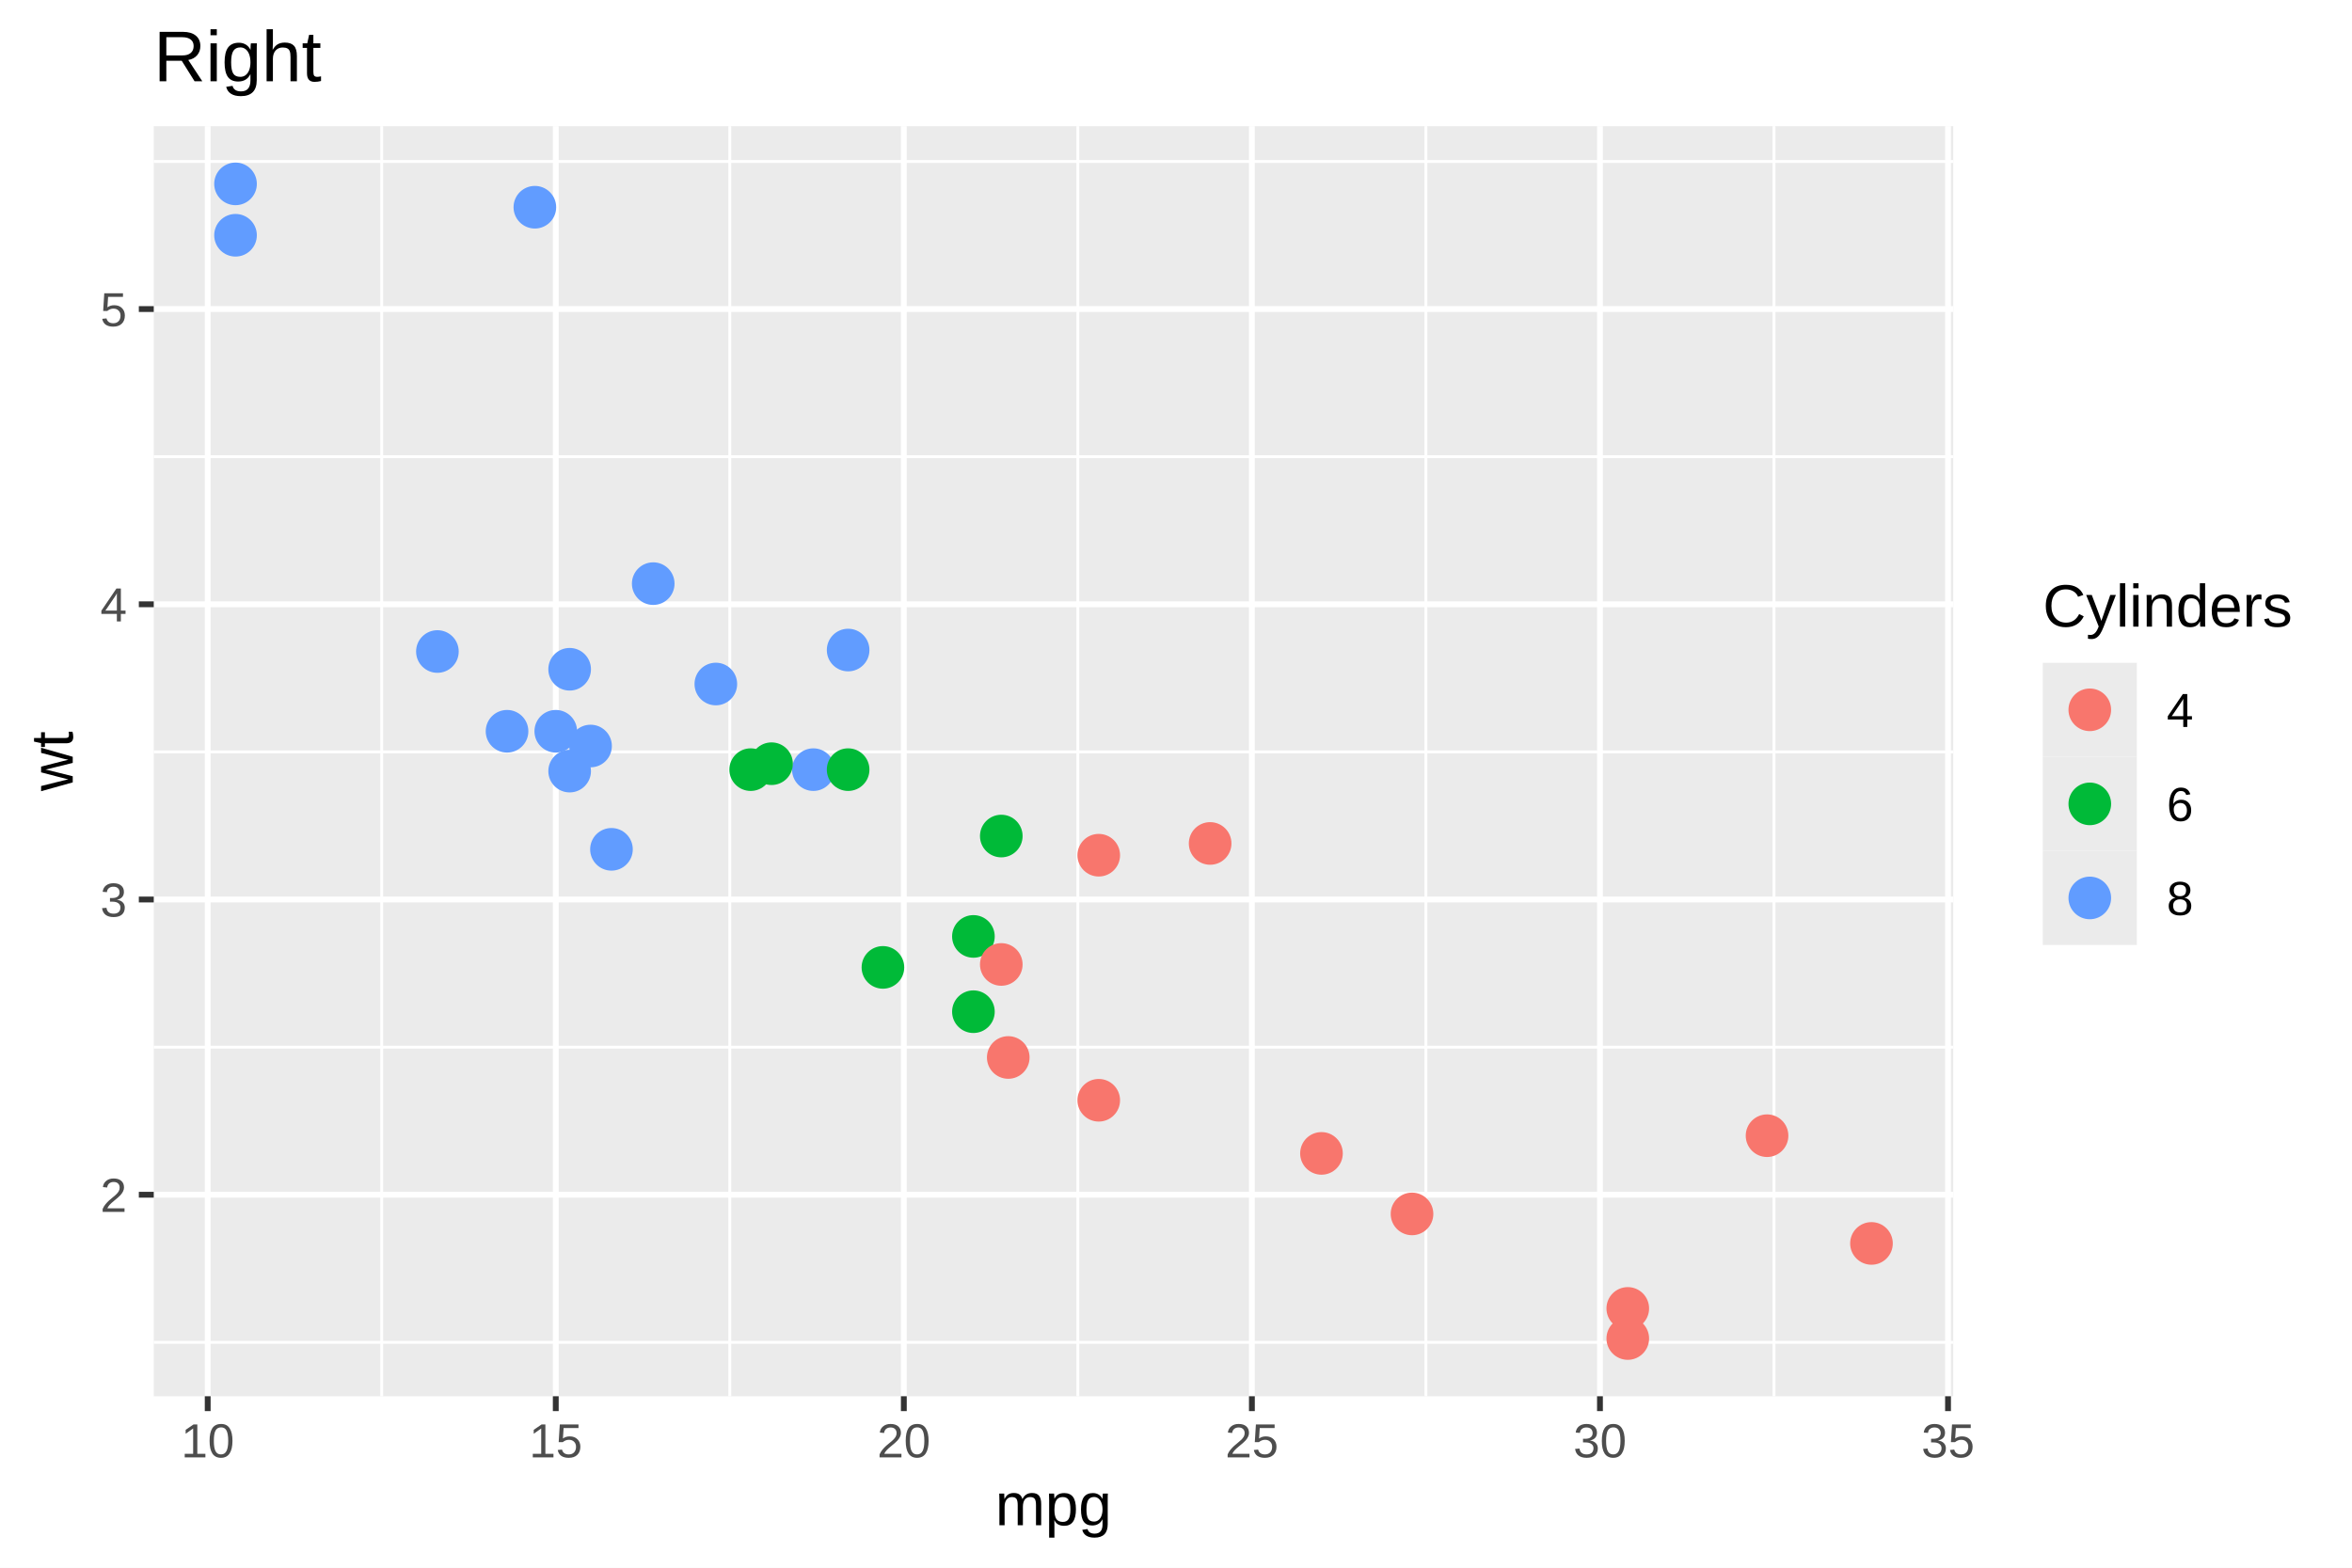
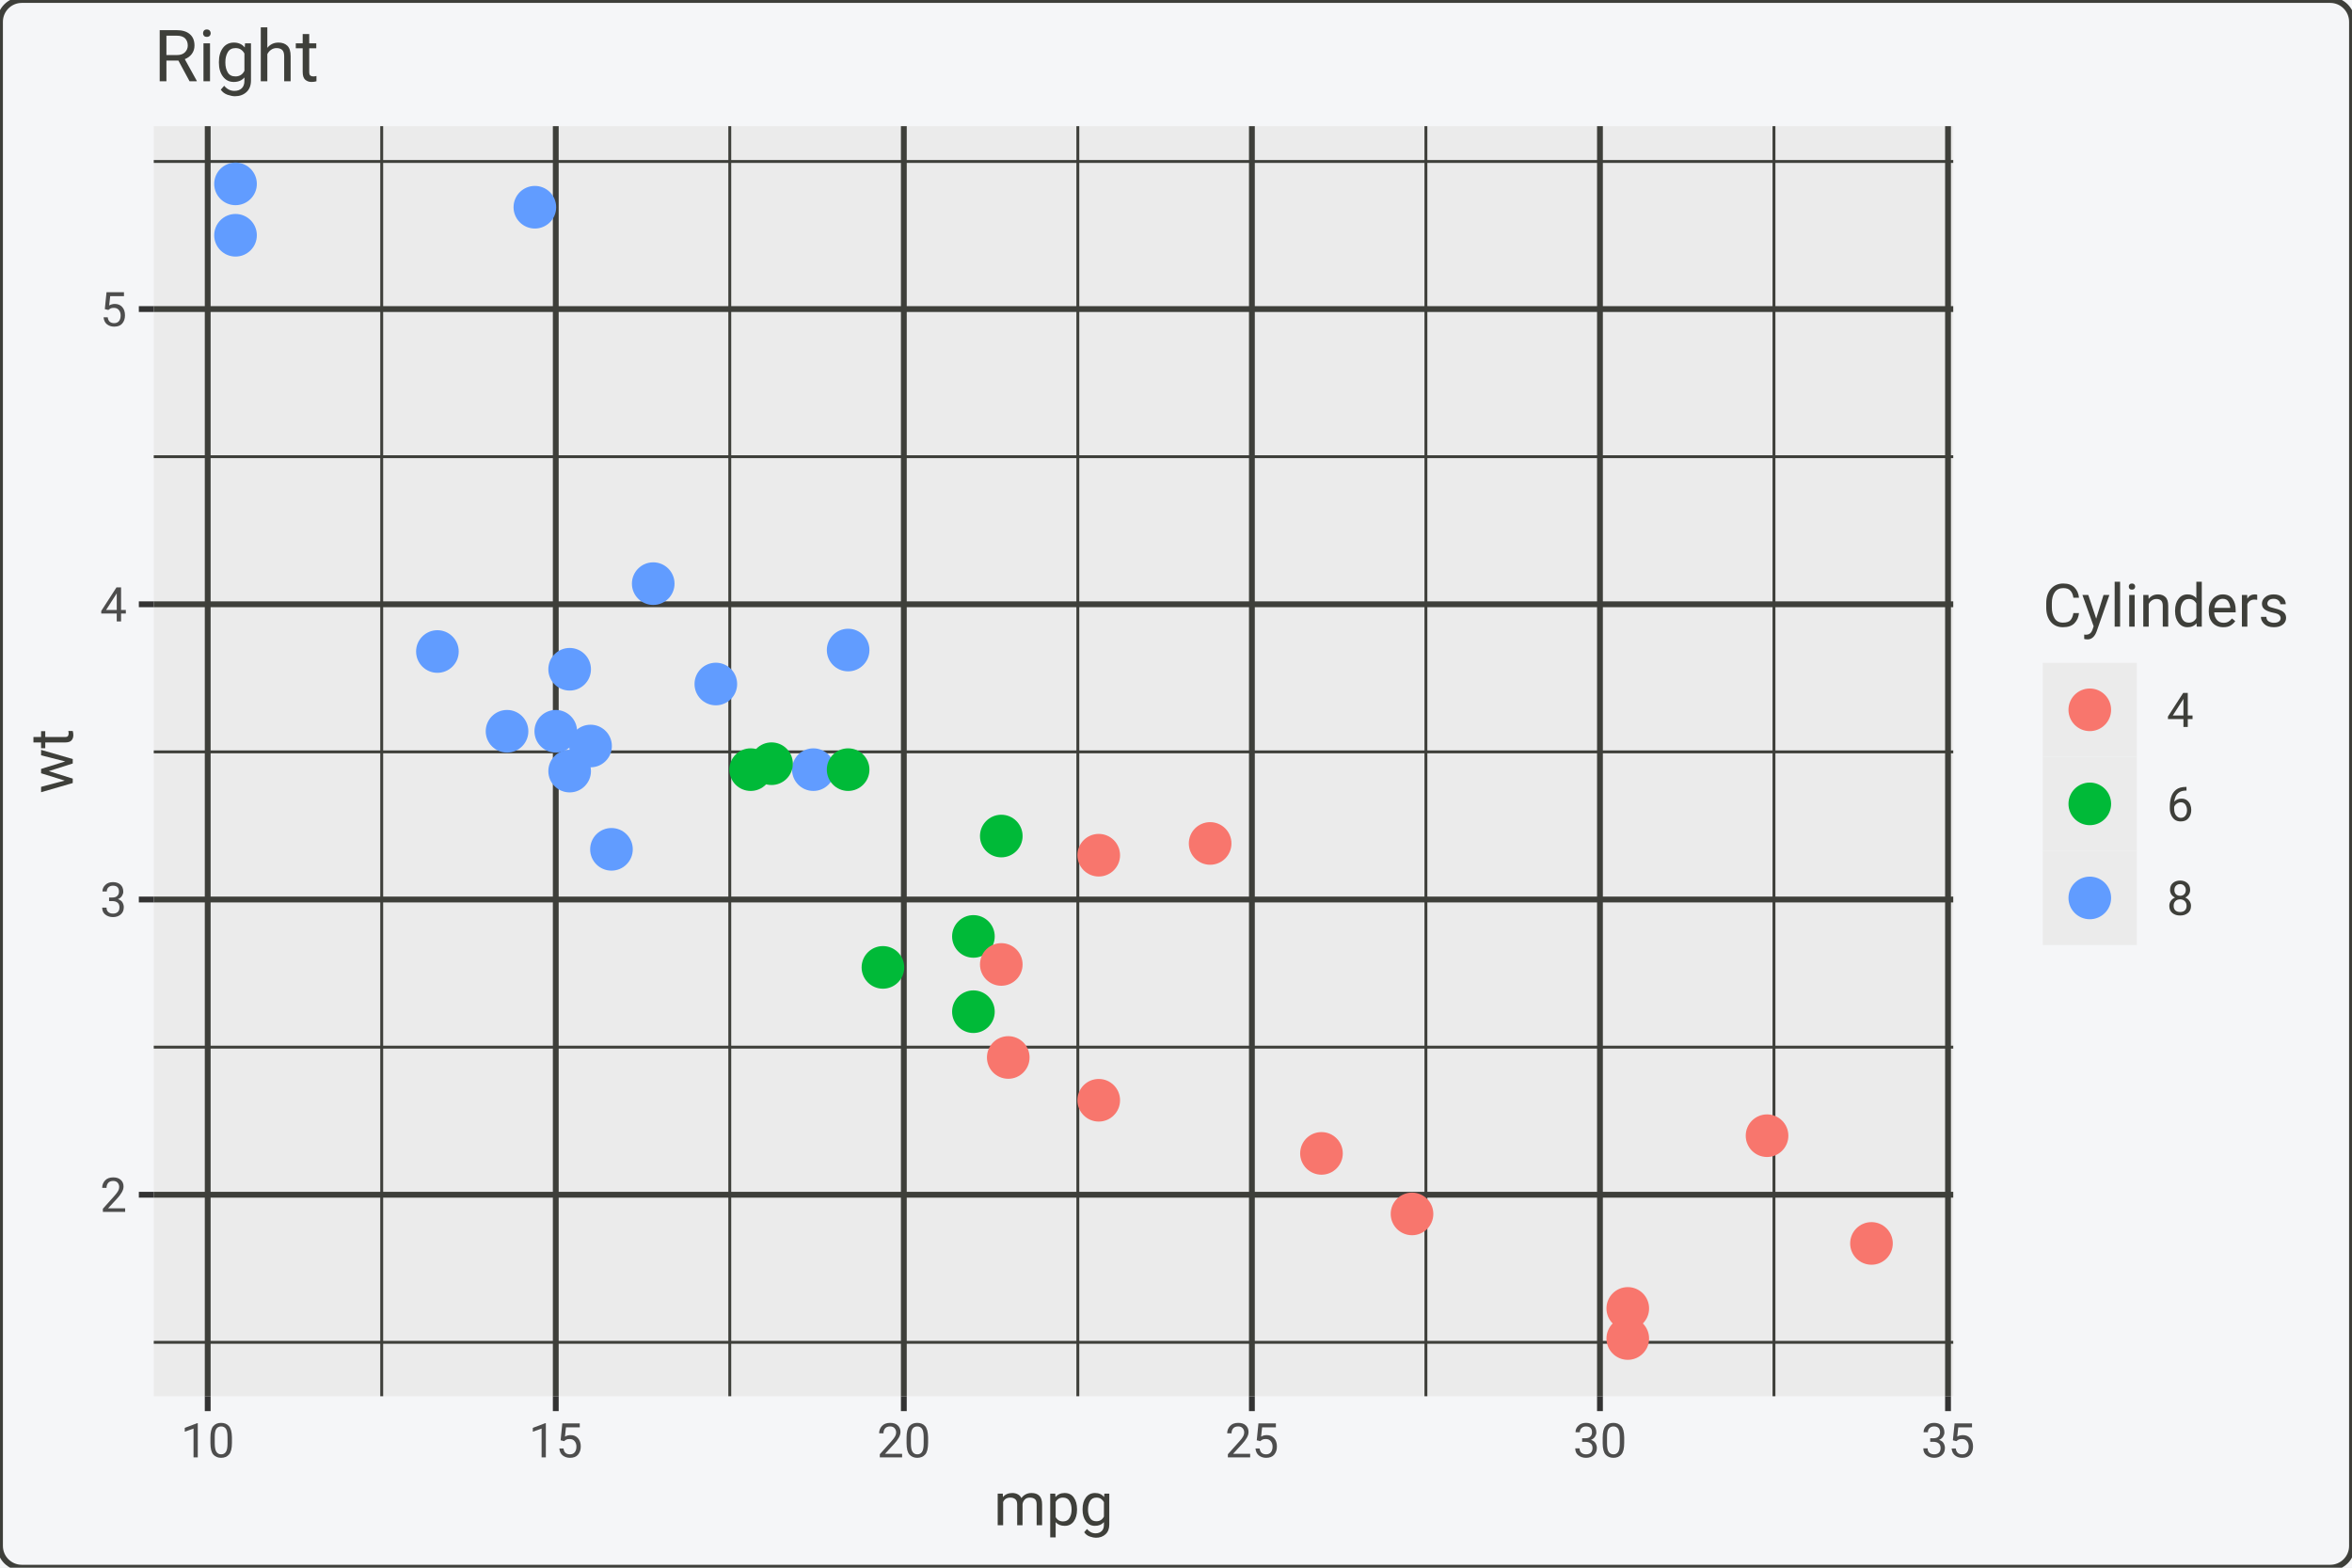
<svg xmlns="http://www.w3.org/2000/svg" width="432.00pt" height="288.00pt" viewBox="0 0 432.00 288.00">
  <g class="svglite">
    <defs>
      <style type="text/css">
-     .svglite line, .svglite polyline, .svglite polygon, .svglite path, .svglite rect, .svglite circle {
+     /* theme-aware-processed */
+     .svglite line, .svglite polyline, .svglite polygon, .svglite path, .svglite circle {
      fill: none;
-       stroke: #000000;
+       stroke: #3E3F3A;
+       stroke-linecap: round;
+       stroke-linejoin: round;
+       stroke-miterlimit: 10.00;
+     }
+     .svglite &gt; g &gt; rect {
+       fill: none;
+       stroke: #3E3F3A;
      stroke-linecap: round;
      stroke-linejoin: round;
      stroke-miterlimit: 10.00;
    }
    .svglite text {
      white-space: pre;
+       fill: #3E3F3A;
    }
    .svglite g.glyphgroup path {
      fill: inherit;
      stroke: none;
    }
  </style>
    </defs>
-     <rect width="100%" height="100%" style="stroke: none; fill: none;" />
+     <rect class="svg-bg" width="100%" height="100%" style="stroke: none; fill: #F5F6F8;" />
    <defs>
      <clipPath id="cpMC4wMHw0MzIuMDB8MC4wMHwyODguMDA=">
        <rect x="0.00" y="0.00" width="432.00" height="288.00" />
      </clipPath>
    </defs>
    <g clip-path="url(#cpMC4wMHw0MzIuMDB8MC4wMHwyODguMDA=)">
-       <rect x="0" y="0.00" width="432.00" height="288.00" style="stroke-width: 1.07; stroke: #FFFFFF; fill: #FFFFFF;" />
+       <rect rx="4" x="0" y="0.00" width="432.00" height="288.00" style="stroke-width: 1.07; stroke: #3E3F3A; fill: #F5F6F8;" />
    </g>
    <defs>
      <clipPath id="cpMjguMjR8MzU4Ljc2fDIzLjE4fDI1Ni41MA==">
        <rect x="28.24" y="23.18" width="330.52" height="233.33" />
      </clipPath>
    </defs>
    <g clip-path="url(#cpMjguMjR8MzU4Ljc2fDIzLjE4fDI1Ni41MA==)">
      <rect x="28.24" y="23.18" width="330.52" height="233.33" style="stroke-width: 1.07; stroke: none; fill: #EBEBEB;" />
-       <polyline points="28.24,246.60 358.76,246.60 " style="stroke-width: 0.53; stroke: #FFFFFF; stroke-linecap: butt;" />
-       <polyline points="28.24,192.37 358.76,192.37 " style="stroke-width: 0.53; stroke: #FFFFFF; stroke-linecap: butt;" />
-       <polyline points="28.24,138.13 358.76,138.13 " style="stroke-width: 0.53; stroke: #FFFFFF; stroke-linecap: butt;" />
-       <polyline points="28.24,83.90 358.76,83.90 " style="stroke-width: 0.53; stroke: #FFFFFF; stroke-linecap: butt;" />
-       <polyline points="28.24,29.66 358.76,29.66 " style="stroke-width: 0.53; stroke: #FFFFFF; stroke-linecap: butt;" />
-       <polyline points="70.11,256.50 70.11,23.18 " style="stroke-width: 0.53; stroke: #FFFFFF; stroke-linecap: butt;" />
-       <polyline points="134.04,256.50 134.04,23.18 " style="stroke-width: 0.53; stroke: #FFFFFF; stroke-linecap: butt;" />
-       <polyline points="197.97,256.50 197.97,23.18 " style="stroke-width: 0.53; stroke: #FFFFFF; stroke-linecap: butt;" />
-       <polyline points="261.90,256.50 261.90,23.18 " style="stroke-width: 0.53; stroke: #FFFFFF; stroke-linecap: butt;" />
-       <polyline points="325.83,256.50 325.83,23.18 " style="stroke-width: 0.53; stroke: #FFFFFF; stroke-linecap: butt;" />
-       <polyline points="28.24,219.49 358.76,219.49 " style="stroke-width: 1.07; stroke: #FFFFFF; stroke-linecap: butt;" />
-       <polyline points="28.24,165.25 358.76,165.25 " style="stroke-width: 1.07; stroke: #FFFFFF; stroke-linecap: butt;" />
-       <polyline points="28.24,111.01 358.76,111.01 " style="stroke-width: 1.07; stroke: #FFFFFF; stroke-linecap: butt;" />
-       <polyline points="28.24,56.78 358.76,56.78 " style="stroke-width: 1.07; stroke: #FFFFFF; stroke-linecap: butt;" />
-       <polyline points="38.15,256.50 38.15,23.18 " style="stroke-width: 1.07; stroke: #FFFFFF; stroke-linecap: butt;" />
-       <polyline points="102.08,256.50 102.08,23.18 " style="stroke-width: 1.07; stroke: #FFFFFF; stroke-linecap: butt;" />
-       <polyline points="166.01,256.50 166.01,23.18 " style="stroke-width: 1.07; stroke: #FFFFFF; stroke-linecap: butt;" />
-       <polyline points="229.94,256.50 229.94,23.18 " style="stroke-width: 1.07; stroke: #FFFFFF; stroke-linecap: butt;" />
-       <polyline points="293.87,256.50 293.87,23.18 " style="stroke-width: 1.07; stroke: #FFFFFF; stroke-linecap: butt;" />
-       <polyline points="357.80,256.50 357.80,23.18 " style="stroke-width: 1.07; stroke: #FFFFFF; stroke-linecap: butt;" />
+       <polyline points="28.24,246.60 358.76,246.60 " style="stroke-width: 0.53; stroke: #3E3F3A; stroke-linecap: butt;" />
+       <polyline points="28.24,192.37 358.76,192.37 " style="stroke-width: 0.53; stroke: #3E3F3A; stroke-linecap: butt;" />
+       <polyline points="28.24,138.13 358.76,138.13 " style="stroke-width: 0.53; stroke: #3E3F3A; stroke-linecap: butt;" />
+       <polyline points="28.24,83.90 358.76,83.90 " style="stroke-width: 0.53; stroke: #3E3F3A; stroke-linecap: butt;" />
+       <polyline points="28.24,29.66 358.76,29.66 " style="stroke-width: 0.53; stroke: #3E3F3A; stroke-linecap: butt;" />
+       <polyline points="70.11,256.50 70.11,23.18 " style="stroke-width: 0.53; stroke: #3E3F3A; stroke-linecap: butt;" />
+       <polyline points="134.04,256.50 134.04,23.18 " style="stroke-width: 0.53; stroke: #3E3F3A; stroke-linecap: butt;" />
+       <polyline points="197.97,256.50 197.97,23.18 " style="stroke-width: 0.53; stroke: #3E3F3A; stroke-linecap: butt;" />
+       <polyline points="261.90,256.50 261.90,23.18 " style="stroke-width: 0.53; stroke: #3E3F3A; stroke-linecap: butt;" />
+       <polyline points="325.83,256.50 325.83,23.18 " style="stroke-width: 0.53; stroke: #3E3F3A; stroke-linecap: butt;" />
+       <polyline points="28.24,219.49 358.76,219.49 " style="stroke-width: 1.07; stroke: #3E3F3A; stroke-linecap: butt;" />
+       <polyline points="28.24,165.25 358.76,165.25 " style="stroke-width: 1.07; stroke: #3E3F3A; stroke-linecap: butt;" />
+       <polyline points="28.24,111.01 358.76,111.01 " style="stroke-width: 1.07; stroke: #3E3F3A; stroke-linecap: butt;" />
+       <polyline points="28.24,56.78 358.76,56.78 " style="stroke-width: 1.07; stroke: #3E3F3A; stroke-linecap: butt;" />
+       <polyline points="38.15,256.50 38.15,23.18 " style="stroke-width: 1.07; stroke: #3E3F3A; stroke-linecap: butt;" />
+       <polyline points="102.08,256.50 102.08,23.18 " style="stroke-width: 1.07; stroke: #3E3F3A; stroke-linecap: butt;" />
+       <polyline points="166.01,256.50 166.01,23.18 " style="stroke-width: 1.07; stroke: #3E3F3A; stroke-linecap: butt;" />
+       <polyline points="229.94,256.50 229.94,23.18 " style="stroke-width: 1.07; stroke: #3E3F3A; stroke-linecap: butt;" />
+       <polyline points="293.87,256.50 293.87,23.18 " style="stroke-width: 1.07; stroke: #3E3F3A; stroke-linecap: butt;" />
+       <polyline points="357.80,256.50 357.80,23.18 " style="stroke-width: 1.07; stroke: #3E3F3A; stroke-linecap: butt;" />
      <circle cx="178.79" cy="185.86" r="3.56" style="stroke-width: 0.71; stroke: #00BA38; fill: #00BA38;" />
      <circle cx="178.79" cy="172.03" r="3.56" style="stroke-width: 0.71; stroke: #00BA38; fill: #00BA38;" />
      <circle cx="201.81" cy="202.13" r="3.56" style="stroke-width: 0.71; stroke: #F8766D; fill: #F8766D;" />
      <circle cx="183.91" cy="153.59" r="3.56" style="stroke-width: 0.71; stroke: #00BA38; fill: #00BA38;" />
      <circle cx="149.39" cy="141.39" r="3.56" style="stroke-width: 0.71; stroke: #619CFF; fill: #619CFF;" />
      <circle cx="141.71" cy="140.30" r="3.56" style="stroke-width: 0.71; stroke: #00BA38; fill: #00BA38;" />
      <circle cx="93.13" cy="134.34" r="3.56" style="stroke-width: 0.71; stroke: #619CFF; fill: #619CFF;" />
      <circle cx="222.27" cy="154.95" r="3.56" style="stroke-width: 0.71; stroke: #F8766D; fill: #F8766D;" />
      <circle cx="201.81" cy="157.11" r="3.56" style="stroke-width: 0.71; stroke: #F8766D; fill: #F8766D;" />
      <circle cx="155.78" cy="141.39" r="3.56" style="stroke-width: 0.71; stroke: #00BA38; fill: #00BA38;" />
      <circle cx="137.88" cy="141.39" r="3.56" style="stroke-width: 0.71; stroke: #00BA38; fill: #00BA38;" />
      <circle cx="119.98" cy="107.22" r="3.56" style="stroke-width: 0.71; stroke: #619CFF; fill: #619CFF;" />
      <circle cx="131.48" cy="125.66" r="3.56" style="stroke-width: 0.71; stroke: #619CFF; fill: #619CFF;" />
      <circle cx="104.63" cy="122.95" r="3.56" style="stroke-width: 0.71; stroke: #619CFF; fill: #619CFF;" />
      <circle cx="43.26" cy="43.22" r="3.56" style="stroke-width: 0.71; stroke: #619CFF; fill: #619CFF;" />
      <circle cx="43.26" cy="33.78" r="3.56" style="stroke-width: 0.71; stroke: #619CFF; fill: #619CFF;" />
      <circle cx="98.24" cy="38.07" r="3.56" style="stroke-width: 0.71; stroke: #619CFF; fill: #619CFF;" />
      <circle cx="324.56" cy="208.64" r="3.56" style="stroke-width: 0.71; stroke: #F8766D; fill: #F8766D;" />
      <circle cx="298.98" cy="240.37" r="3.56" style="stroke-width: 0.71; stroke: #F8766D; fill: #F8766D;" />
      <circle cx="343.74" cy="228.43" r="3.56" style="stroke-width: 0.71; stroke: #F8766D; fill: #F8766D;" />
      <circle cx="185.19" cy="194.27" r="3.56" style="stroke-width: 0.71; stroke: #F8766D; fill: #F8766D;" />
      <circle cx="108.47" cy="137.05" r="3.56" style="stroke-width: 0.71; stroke: #619CFF; fill: #619CFF;" />
      <circle cx="104.63" cy="141.66" r="3.56" style="stroke-width: 0.71; stroke: #619CFF; fill: #619CFF;" />
      <circle cx="80.34" cy="119.69" r="3.56" style="stroke-width: 0.71; stroke: #619CFF; fill: #619CFF;" />
      <circle cx="155.78" cy="119.42" r="3.56" style="stroke-width: 0.71; stroke: #619CFF; fill: #619CFF;" />
      <circle cx="259.35" cy="223.01" r="3.56" style="stroke-width: 0.71; stroke: #F8766D; fill: #F8766D;" />
      <circle cx="242.72" cy="211.89" r="3.56" style="stroke-width: 0.71; stroke: #F8766D; fill: #F8766D;" />
      <circle cx="298.98" cy="245.90" r="3.56" style="stroke-width: 0.71; stroke: #F8766D; fill: #F8766D;" />
      <circle cx="112.31" cy="156.03" r="3.56" style="stroke-width: 0.71; stroke: #619CFF; fill: #619CFF;" />
      <circle cx="162.17" cy="177.72" r="3.56" style="stroke-width: 0.71; stroke: #00BA38; fill: #00BA38;" />
      <circle cx="102.08" cy="134.34" r="3.56" style="stroke-width: 0.71; stroke: #619CFF; fill: #619CFF;" />
      <circle cx="183.91" cy="177.18" r="3.56" style="stroke-width: 0.71; stroke: #F8766D; fill: #F8766D;" />
    </g>
    <g clip-path="url(#cpMC4wMHw0MzIuMDB8MC4wMHwyODguMDA=)">
-       <text x="23.31" y="222.64" text-anchor="end" style="font-size: 8.80px;fill: #4D4D4D; font-family: &quot;Arial&quot;;" textLength="4.89px" lengthAdjust="spacingAndGlyphs">2</text>
-       <text x="23.31" y="168.40" text-anchor="end" style="font-size: 8.80px;fill: #4D4D4D; font-family: &quot;Arial&quot;;" textLength="4.89px" lengthAdjust="spacingAndGlyphs">3</text>
-       <text x="23.31" y="114.16" text-anchor="end" style="font-size: 8.80px;fill: #4D4D4D; font-family: &quot;Arial&quot;;" textLength="4.89px" lengthAdjust="spacingAndGlyphs">4</text>
-       <text x="23.31" y="59.93" text-anchor="end" style="font-size: 8.80px;fill: #4D4D4D; font-family: &quot;Arial&quot;;" textLength="4.89px" lengthAdjust="spacingAndGlyphs">5</text>
+       <text x="23.31" y="222.64" text-anchor="end" style="font-size: 8.80px;fill: #4D4D4D; font-family: &quot;Roboto&quot;, -apple-system, BlinkMacSystemFont, &quot;Segoe UI&quot;, system-ui, sans-serif;" textLength="4.89px" lengthAdjust="spacingAndGlyphs">2</text>
+       <text x="23.31" y="168.40" text-anchor="end" style="font-size: 8.80px;fill: #4D4D4D; font-family: &quot;Roboto&quot;, -apple-system, BlinkMacSystemFont, &quot;Segoe UI&quot;, system-ui, sans-serif;" textLength="4.89px" lengthAdjust="spacingAndGlyphs">3</text>
+       <text x="23.31" y="114.16" text-anchor="end" style="font-size: 8.80px;fill: #4D4D4D; font-family: &quot;Roboto&quot;, -apple-system, BlinkMacSystemFont, &quot;Segoe UI&quot;, system-ui, sans-serif;" textLength="4.89px" lengthAdjust="spacingAndGlyphs">4</text>
+       <text x="23.31" y="59.93" text-anchor="end" style="font-size: 8.80px;fill: #4D4D4D; font-family: &quot;Roboto&quot;, -apple-system, BlinkMacSystemFont, &quot;Segoe UI&quot;, system-ui, sans-serif;" textLength="4.89px" lengthAdjust="spacingAndGlyphs">5</text>
      <polyline points="25.50,219.49 28.24,219.49 " style="stroke-width: 1.07; stroke: #333333; stroke-linecap: butt;" />
      <polyline points="25.50,165.25 28.24,165.25 " style="stroke-width: 1.07; stroke: #333333; stroke-linecap: butt;" />
      <polyline points="25.50,111.01 28.24,111.01 " style="stroke-width: 1.07; stroke: #333333; stroke-linecap: butt;" />
      <polyline points="25.50,56.78 28.24,56.78 " style="stroke-width: 1.07; stroke: #333333; stroke-linecap: butt;" />
      <polyline points="38.15,259.24 38.15,256.50 " style="stroke-width: 1.07; stroke: #333333; stroke-linecap: butt;" />
      <polyline points="102.08,259.24 102.08,256.50 " style="stroke-width: 1.07; stroke: #333333; stroke-linecap: butt;" />
      <polyline points="166.01,259.24 166.01,256.50 " style="stroke-width: 1.07; stroke: #333333; stroke-linecap: butt;" />
      <polyline points="229.94,259.24 229.94,256.50 " style="stroke-width: 1.07; stroke: #333333; stroke-linecap: butt;" />
      <polyline points="293.87,259.24 293.87,256.50 " style="stroke-width: 1.07; stroke: #333333; stroke-linecap: butt;" />
      <polyline points="357.80,259.24 357.80,256.50 " style="stroke-width: 1.07; stroke: #333333; stroke-linecap: butt;" />
-       <text x="38.15" y="267.74" text-anchor="middle" style="font-size: 8.80px;fill: #4D4D4D; font-family: &quot;Arial&quot;;" textLength="9.78px" lengthAdjust="spacingAndGlyphs">10</text>
-       <text x="102.08" y="267.74" text-anchor="middle" style="font-size: 8.80px;fill: #4D4D4D; font-family: &quot;Arial&quot;;" textLength="9.78px" lengthAdjust="spacingAndGlyphs">15</text>
-       <text x="166.01" y="267.74" text-anchor="middle" style="font-size: 8.80px;fill: #4D4D4D; font-family: &quot;Arial&quot;;" textLength="9.78px" lengthAdjust="spacingAndGlyphs">20</text>
-       <text x="229.94" y="267.74" text-anchor="middle" style="font-size: 8.80px;fill: #4D4D4D; font-family: &quot;Arial&quot;;" textLength="9.78px" lengthAdjust="spacingAndGlyphs">25</text>
-       <text x="293.87" y="267.74" text-anchor="middle" style="font-size: 8.80px;fill: #4D4D4D; font-family: &quot;Arial&quot;;" textLength="9.78px" lengthAdjust="spacingAndGlyphs">30</text>
-       <text x="357.80" y="267.74" text-anchor="middle" style="font-size: 8.80px;fill: #4D4D4D; font-family: &quot;Arial&quot;;" textLength="9.78px" lengthAdjust="spacingAndGlyphs">35</text>
-       <text x="193.50" y="280.20" text-anchor="middle" style="font-size: 11.00px; font-family: &quot;Arial&quot;;" textLength="21.41px" lengthAdjust="spacingAndGlyphs">mpg</text>
-       <text transform="translate(13.36,139.84) rotate(-90)" text-anchor="middle" style="font-size: 11.00px; font-family: &quot;Arial&quot;;" textLength="11.00px" lengthAdjust="spacingAndGlyphs">wt</text>
-       <rect x="369.72" y="100.60" width="56.80" height="78.47" style="stroke-width: 1.07; stroke: none; fill: #FFFFFF;" />
-       <text x="375.20" y="115.12" style="font-size: 11.00px; font-family: &quot;Arial&quot;;" textLength="45.84px" lengthAdjust="spacingAndGlyphs">Cylinders</text>
+       <text x="38.15" y="267.74" text-anchor="middle" style="font-size: 8.80px;fill: #4D4D4D; font-family: &quot;Roboto&quot;, -apple-system, BlinkMacSystemFont, &quot;Segoe UI&quot;, system-ui, sans-serif;" textLength="9.78px" lengthAdjust="spacingAndGlyphs">10</text>
+       <text x="102.08" y="267.74" text-anchor="middle" style="font-size: 8.80px;fill: #4D4D4D; font-family: &quot;Roboto&quot;, -apple-system, BlinkMacSystemFont, &quot;Segoe UI&quot;, system-ui, sans-serif;" textLength="9.78px" lengthAdjust="spacingAndGlyphs">15</text>
+       <text x="166.01" y="267.74" text-anchor="middle" style="font-size: 8.80px;fill: #4D4D4D; font-family: &quot;Roboto&quot;, -apple-system, BlinkMacSystemFont, &quot;Segoe UI&quot;, system-ui, sans-serif;" textLength="9.78px" lengthAdjust="spacingAndGlyphs">20</text>
+       <text x="229.94" y="267.74" text-anchor="middle" style="font-size: 8.80px;fill: #4D4D4D; font-family: &quot;Roboto&quot;, -apple-system, BlinkMacSystemFont, &quot;Segoe UI&quot;, system-ui, sans-serif;" textLength="9.78px" lengthAdjust="spacingAndGlyphs">25</text>
+       <text x="293.87" y="267.74" text-anchor="middle" style="font-size: 8.80px;fill: #4D4D4D; font-family: &quot;Roboto&quot;, -apple-system, BlinkMacSystemFont, &quot;Segoe UI&quot;, system-ui, sans-serif;" textLength="9.78px" lengthAdjust="spacingAndGlyphs">30</text>
+       <text x="357.80" y="267.74" text-anchor="middle" style="font-size: 8.80px;fill: #4D4D4D; font-family: &quot;Roboto&quot;, -apple-system, BlinkMacSystemFont, &quot;Segoe UI&quot;, system-ui, sans-serif;" textLength="9.78px" lengthAdjust="spacingAndGlyphs">35</text>
+       <text x="193.50" y="280.20" text-anchor="middle" style="font-size: 11.00px; font-family: &quot;Roboto&quot;, -apple-system, BlinkMacSystemFont, &quot;Segoe UI&quot;, system-ui, sans-serif;" textLength="21.41px" lengthAdjust="spacingAndGlyphs">mpg</text>
+       <text transform="translate(13.36,139.84) rotate(-90)" text-anchor="middle" style="font-size: 11.00px; font-family: &quot;Roboto&quot;, -apple-system, BlinkMacSystemFont, &quot;Segoe UI&quot;, system-ui, sans-serif;" textLength="11.00px" lengthAdjust="spacingAndGlyphs">wt</text>
+       <rect rx="4" x="369.72" y="100.60" width="56.80" height="78.47" style="stroke-width: 1.07; stroke: none; fill: #F5F6F8;" />
+       <text x="375.20" y="115.12" style="font-size: 11.00px; font-family: &quot;Roboto&quot;, -apple-system, BlinkMacSystemFont, &quot;Segoe UI&quot;, system-ui, sans-serif;" textLength="45.84px" lengthAdjust="spacingAndGlyphs">Cylinders</text>
      <rect x="375.20" y="121.76" width="17.28" height="17.28" style="stroke-width: 1.07; stroke: none; fill: #EBEBEB;" />
      <circle cx="383.84" cy="130.40" r="3.56" style="stroke-width: 0.71; stroke: #F8766D; fill: #F8766D;" />
      <rect x="375.20" y="139.04" width="17.28" height="17.28" style="stroke-width: 1.07; stroke: none; fill: #EBEBEB;" />
      <circle cx="383.84" cy="147.68" r="3.56" style="stroke-width: 0.71; stroke: #00BA38; fill: #00BA38;" />
      <rect x="375.20" y="156.32" width="17.28" height="17.28" style="stroke-width: 1.07; stroke: none; fill: #EBEBEB;" />
      <circle cx="383.84" cy="164.96" r="3.56" style="stroke-width: 0.71; stroke: #619CFF; fill: #619CFF;" />
-       <text x="397.96" y="133.55" style="font-size: 8.80px; font-family: &quot;Arial&quot;;" textLength="4.89px" lengthAdjust="spacingAndGlyphs">4</text>
-       <text x="397.96" y="150.83" style="font-size: 8.80px; font-family: &quot;Arial&quot;;" textLength="4.89px" lengthAdjust="spacingAndGlyphs">6</text>
-       <text x="397.96" y="168.11" style="font-size: 8.80px; font-family: &quot;Arial&quot;;" textLength="4.89px" lengthAdjust="spacingAndGlyphs">8</text>
-       <text x="28.24" y="14.93" style="font-size: 13.20px; font-family: &quot;Arial&quot;;" textLength="30.78px" lengthAdjust="spacingAndGlyphs">Right</text>
+       <text x="397.96" y="133.55" style="font-size: 8.80px; font-family: &quot;Roboto&quot;, -apple-system, BlinkMacSystemFont, &quot;Segoe UI&quot;, system-ui, sans-serif;" textLength="4.89px" lengthAdjust="spacingAndGlyphs">4</text>
+       <text x="397.96" y="150.83" style="font-size: 8.80px; font-family: &quot;Roboto&quot;, -apple-system, BlinkMacSystemFont, &quot;Segoe UI&quot;, system-ui, sans-serif;" textLength="4.89px" lengthAdjust="spacingAndGlyphs">6</text>
+       <text x="397.96" y="168.11" style="font-size: 8.80px; font-family: &quot;Roboto&quot;, -apple-system, BlinkMacSystemFont, &quot;Segoe UI&quot;, system-ui, sans-serif;" textLength="4.89px" lengthAdjust="spacingAndGlyphs">8</text>
+       <text x="28.24" y="14.93" style="font-size: 13.20px; font-family: &quot;Roboto&quot;, -apple-system, BlinkMacSystemFont, &quot;Segoe UI&quot;, system-ui, sans-serif;" textLength="30.78px" lengthAdjust="spacingAndGlyphs">Right</text>
    </g>
  </g>
</svg>
